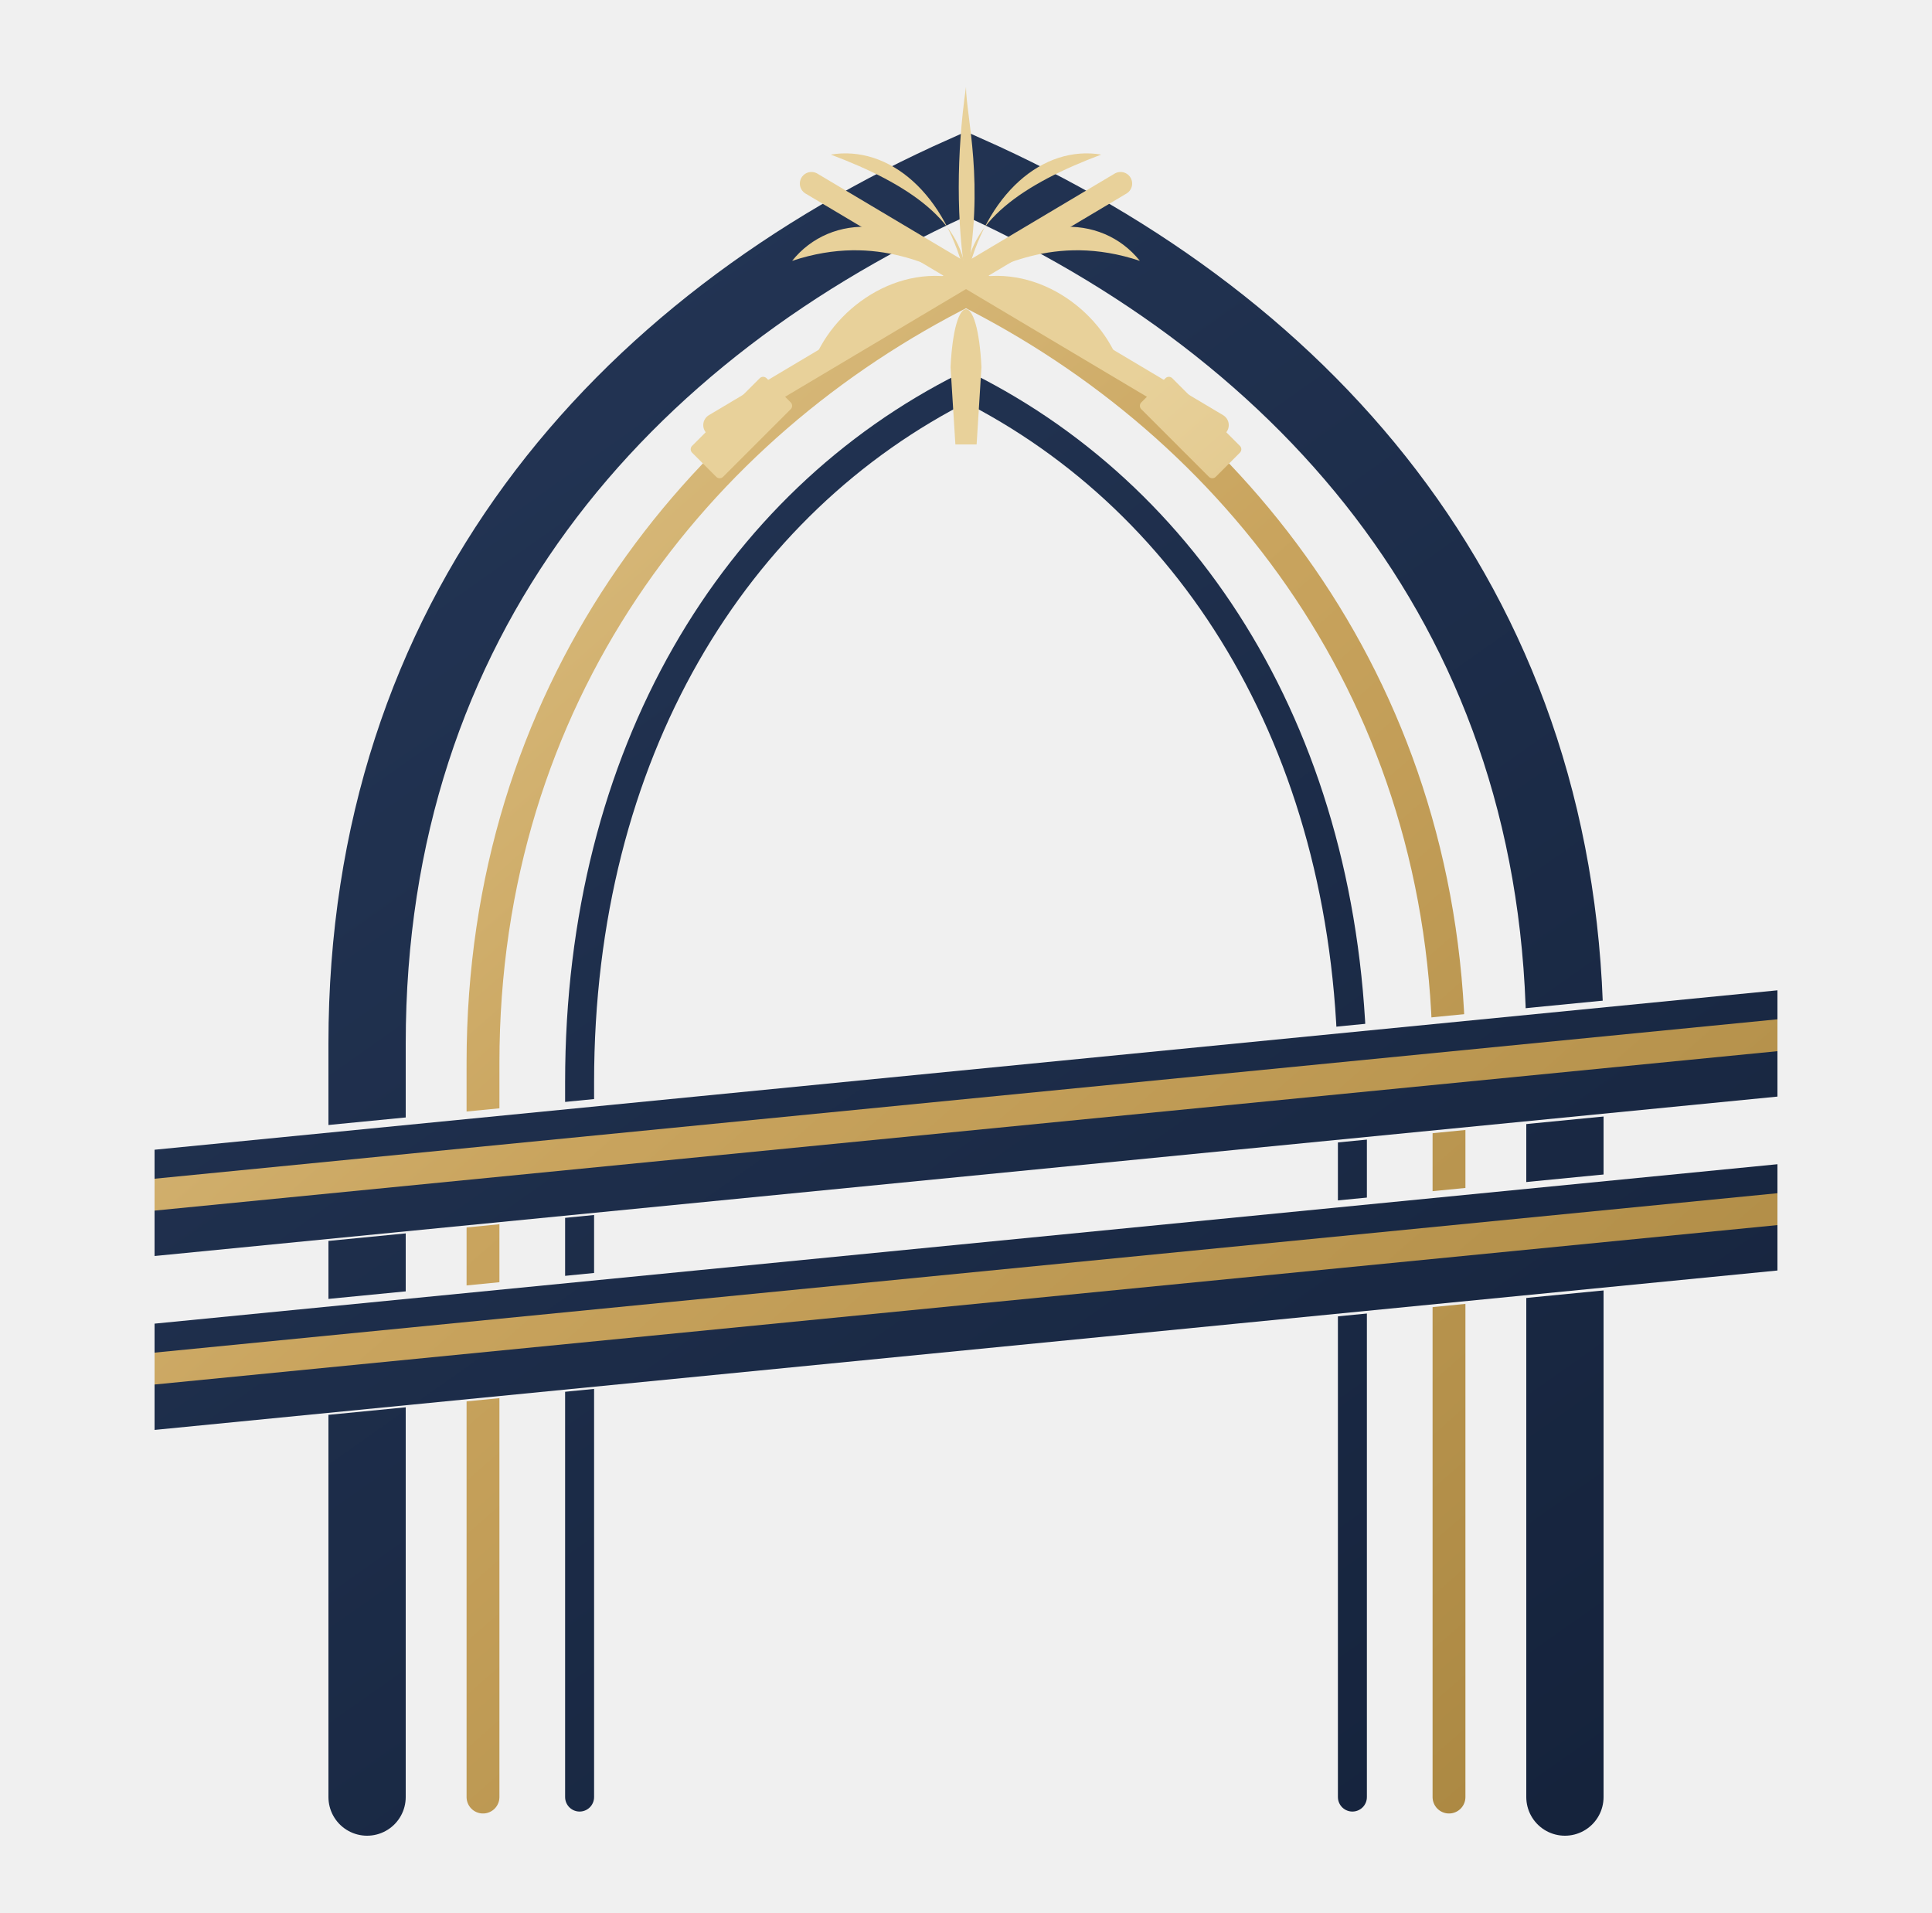
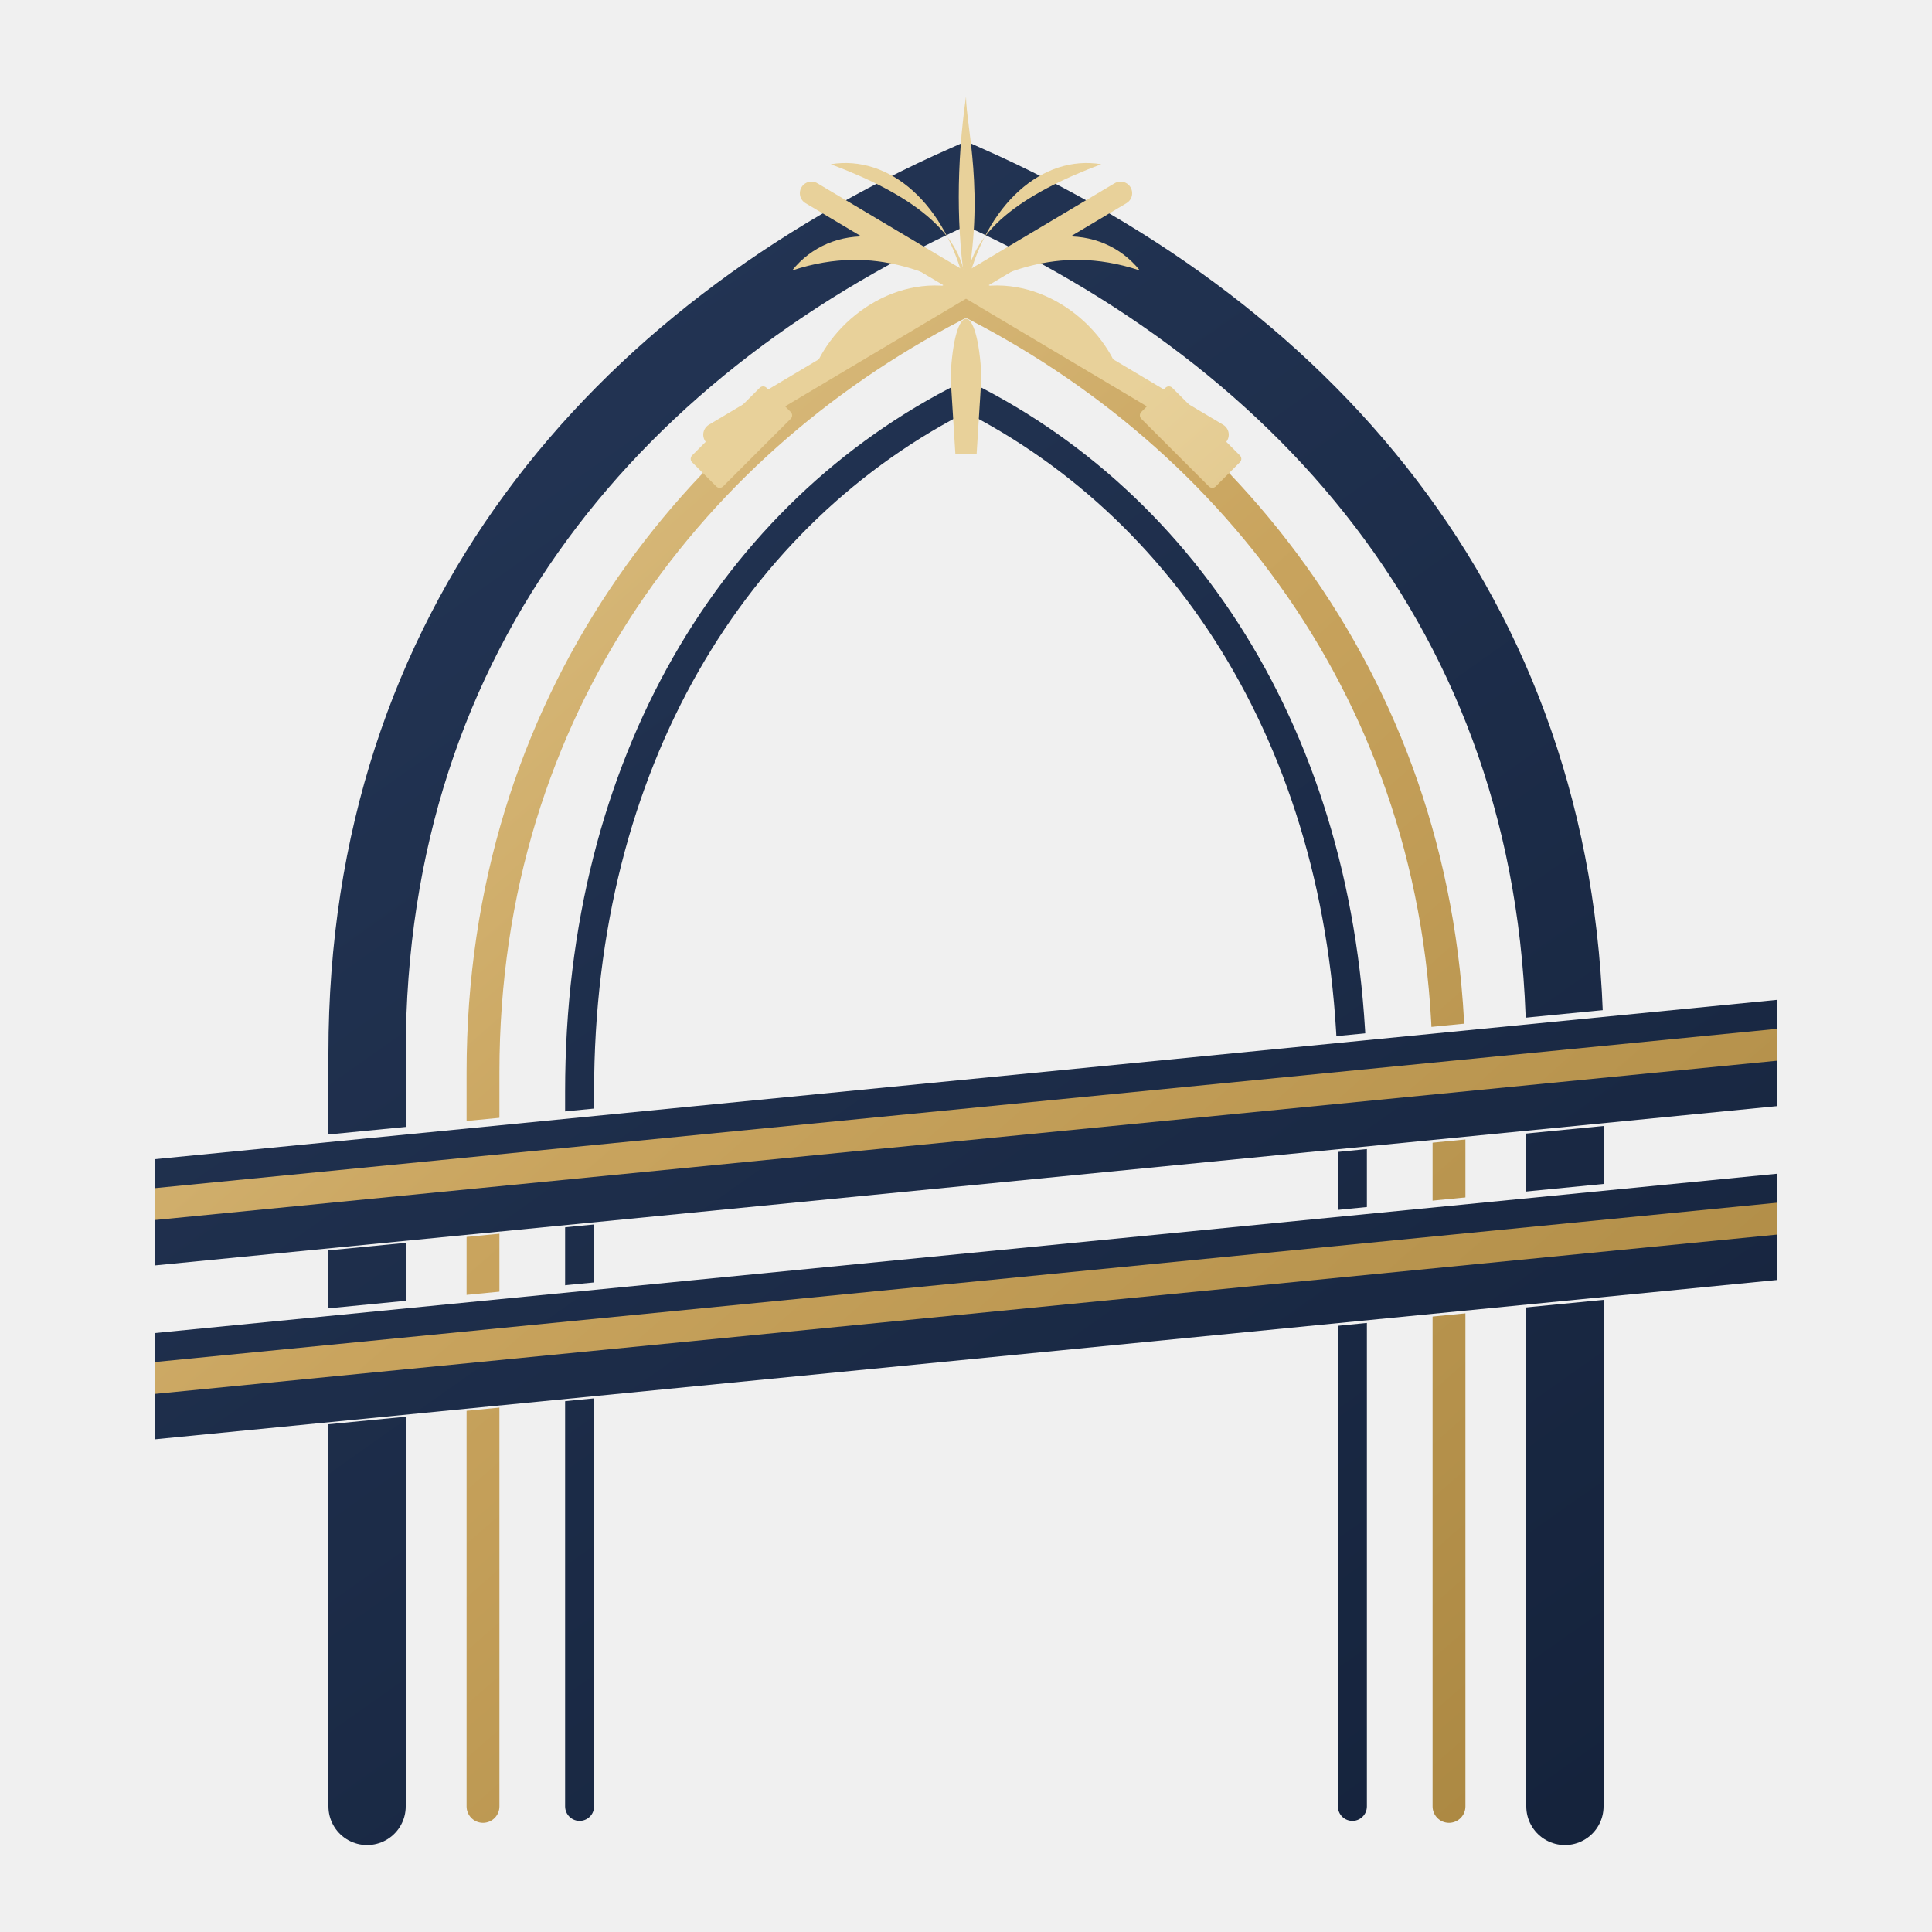
- <svg xmlns="http://www.w3.org/2000/svg" viewBox="0 0 200 198" fill="none" role="img" aria-hidden="true">
+ <svg xmlns="http://www.w3.org/2000/svg" viewBox="0 0 200 198" width="44" height="44" fill="none" role="img" aria-hidden="true">
  <defs>
    <linearGradient id="gold" x1="20" y1="8" x2="180" y2="190" gradientUnits="userSpaceOnUse">
      <stop offset="0%" stop-color="#E8D19A" />
      <stop offset="45%" stop-color="#C9A45E" />
      <stop offset="100%" stop-color="#A7843E" />
    </linearGradient>
    <linearGradient id="navy" x1="40" y1="20" x2="160" y2="190" gradientUnits="userSpaceOnUse">
      <stop offset="0%" stop-color="#243656" />
      <stop offset="100%" stop-color="#15233C" />
    </linearGradient>
    <mask id="swooshCut">
      <rect width="200" height="198" fill="#fff" />
      <path d="M18 118 L182 102 L182 114 L18 130 Z" fill="#000" />
      <path d="M18 136 L182 120 L182 132 L18 148 Z" fill="#000" />
    </mask>
  </defs>
  <path mask="url(#swooshCut)" d="M38 186 V108 C38 64 64 34 100 18 C136 34 162 64 162 108 V186" stroke="url(#navy)" stroke-width="8" stroke-linecap="round" />
  <path mask="url(#swooshCut)" d="M50 186 V110 C50 72 72 44 100 30 C128 44 150 72 150 110 V186" stroke="url(#gold)" stroke-width="3.4" stroke-linecap="round" />
  <path mask="url(#swooshCut)" d="M60 186 V112 C60 78 76 52 100 40 C124 52 140 78 140 112 V186" stroke="url(#navy)" stroke-width="3" stroke-linecap="round" />
  <path d="M16 119 L184 102.5 L184 113.5 L16 130 Z" fill="url(#navy)" />
  <path d="M16 122 L184 105.5 L184 108.8 L16 125.3 Z" fill="url(#gold)" />
  <path d="M16 137 L184 120.5 L184 131.5 L16 148 Z" fill="url(#navy)" />
  <path d="M16 140 L184 123.5 L184 126.8 L16 143.3 Z" fill="url(#gold)" />
  <g transform="translate(100 28)">
    <g fill="url(#gold)" stroke="url(#gold)" stroke-linecap="round" stroke-linejoin="round">
      <path d="M-26 16 L16 -9" stroke-width="2.4" fill="none" />
      <path d="M-28 18.5 L-21 11.5 L-18.5 14 L-25.5 21 Z" />
      <circle cx="-23.2" cy="16.2" r="1.5" />
      <path d="M26 16 L-16 -9" stroke-width="2.4" fill="none" />
      <path d="M28 18.5 L21 11.5 L18.5 14 L25.5 21 Z" />
      <circle cx="23.2" cy="16.2" r="1.5" />
    </g>
    <path d="M-1.6 10 C-1.2 2 1.2 2 1.6 10 L1.1 18 L-1.1 18 Z" fill="url(#gold)" />
    <g fill="url(#gold)">
      <path d="M0 1 C-7 -1 -14 4 -16 10 C-8 4 -3 4 0 1Z" />
      <path d="M0 1 C-6 -6 -14 -6 -18 -1 C-9 -4 -3 0 0 1Z" />
      <path d="M0 1 C-2 -8 -8 -13 -14 -12 C-6 -9 0 -5 0 1Z" />
      <path d="M0 1 C2 -9 0 -16 0 -19 C-1 -12 -1 -5 0 1Z" />
      <path d="M0 1 C2 -8 8 -13 14 -12 C6 -9 0 -5 0 1Z" />
      <path d="M0 1 C6 -6 14 -6 18 -1 C9 -4 3 0 0 1Z" />
      <path d="M0 1 C7 -1 14 4 16 10 C8 4 3 4 0 1Z" />
    </g>
  </g>
</svg>
